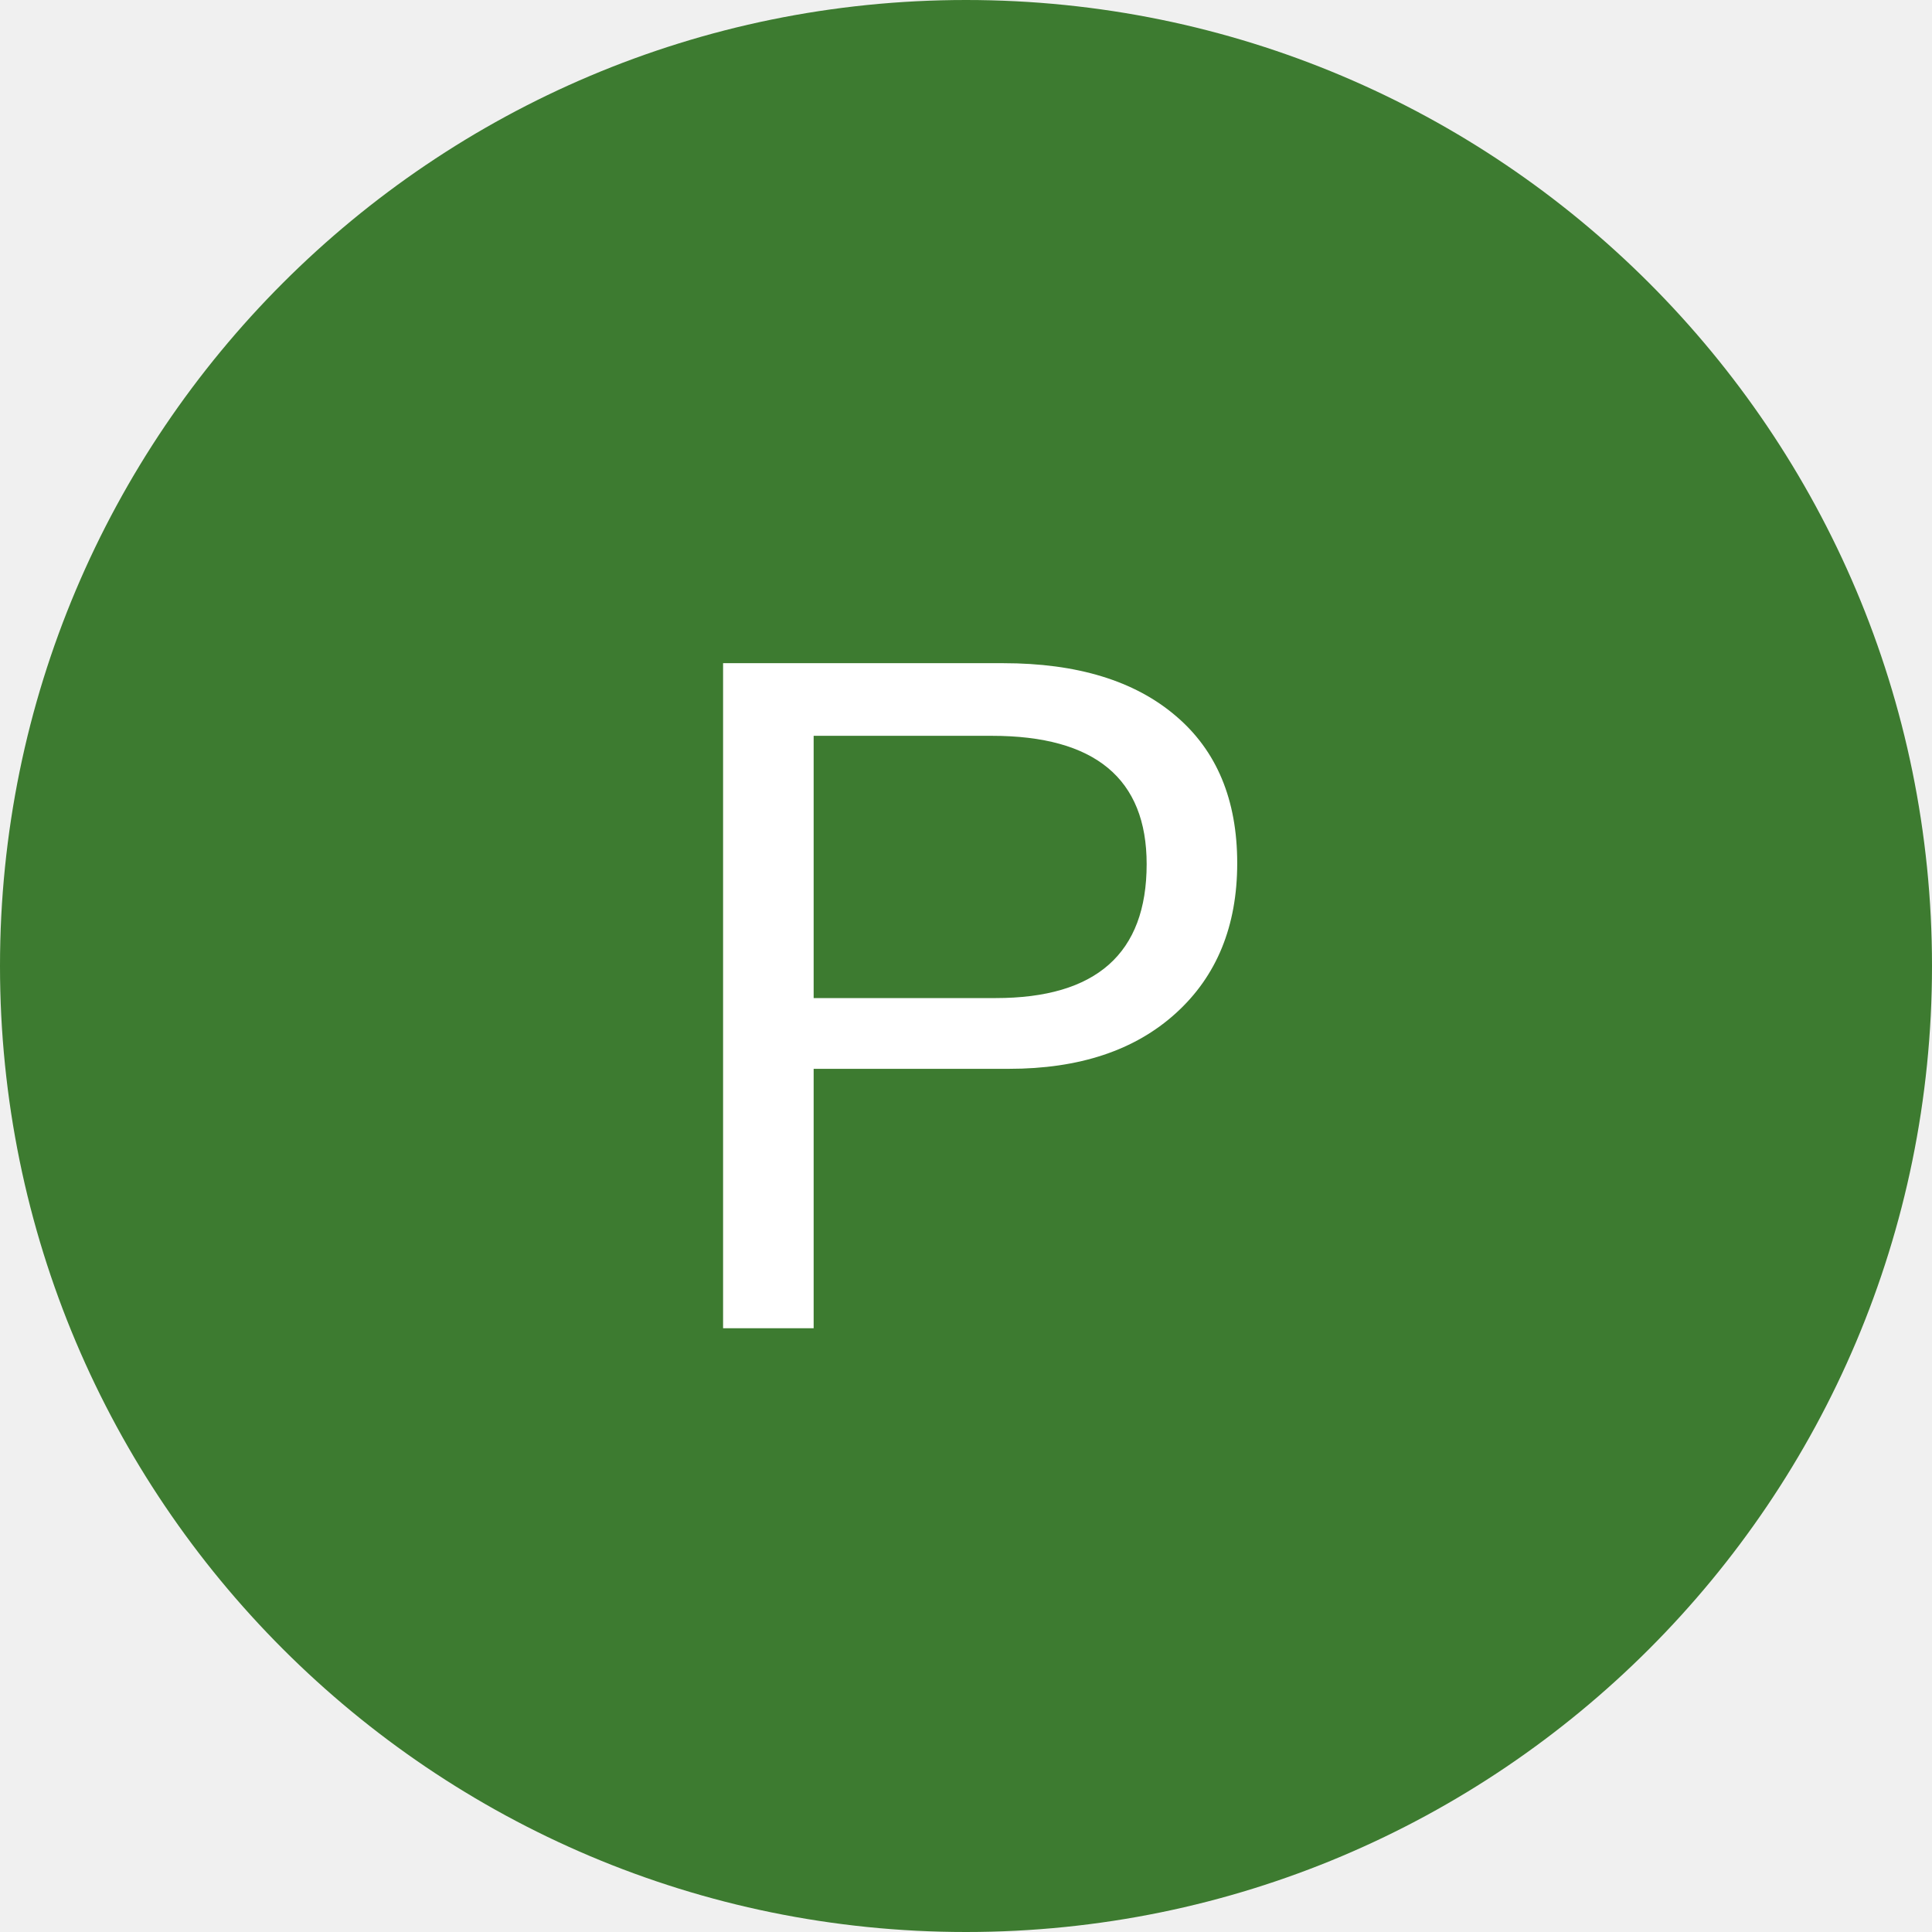
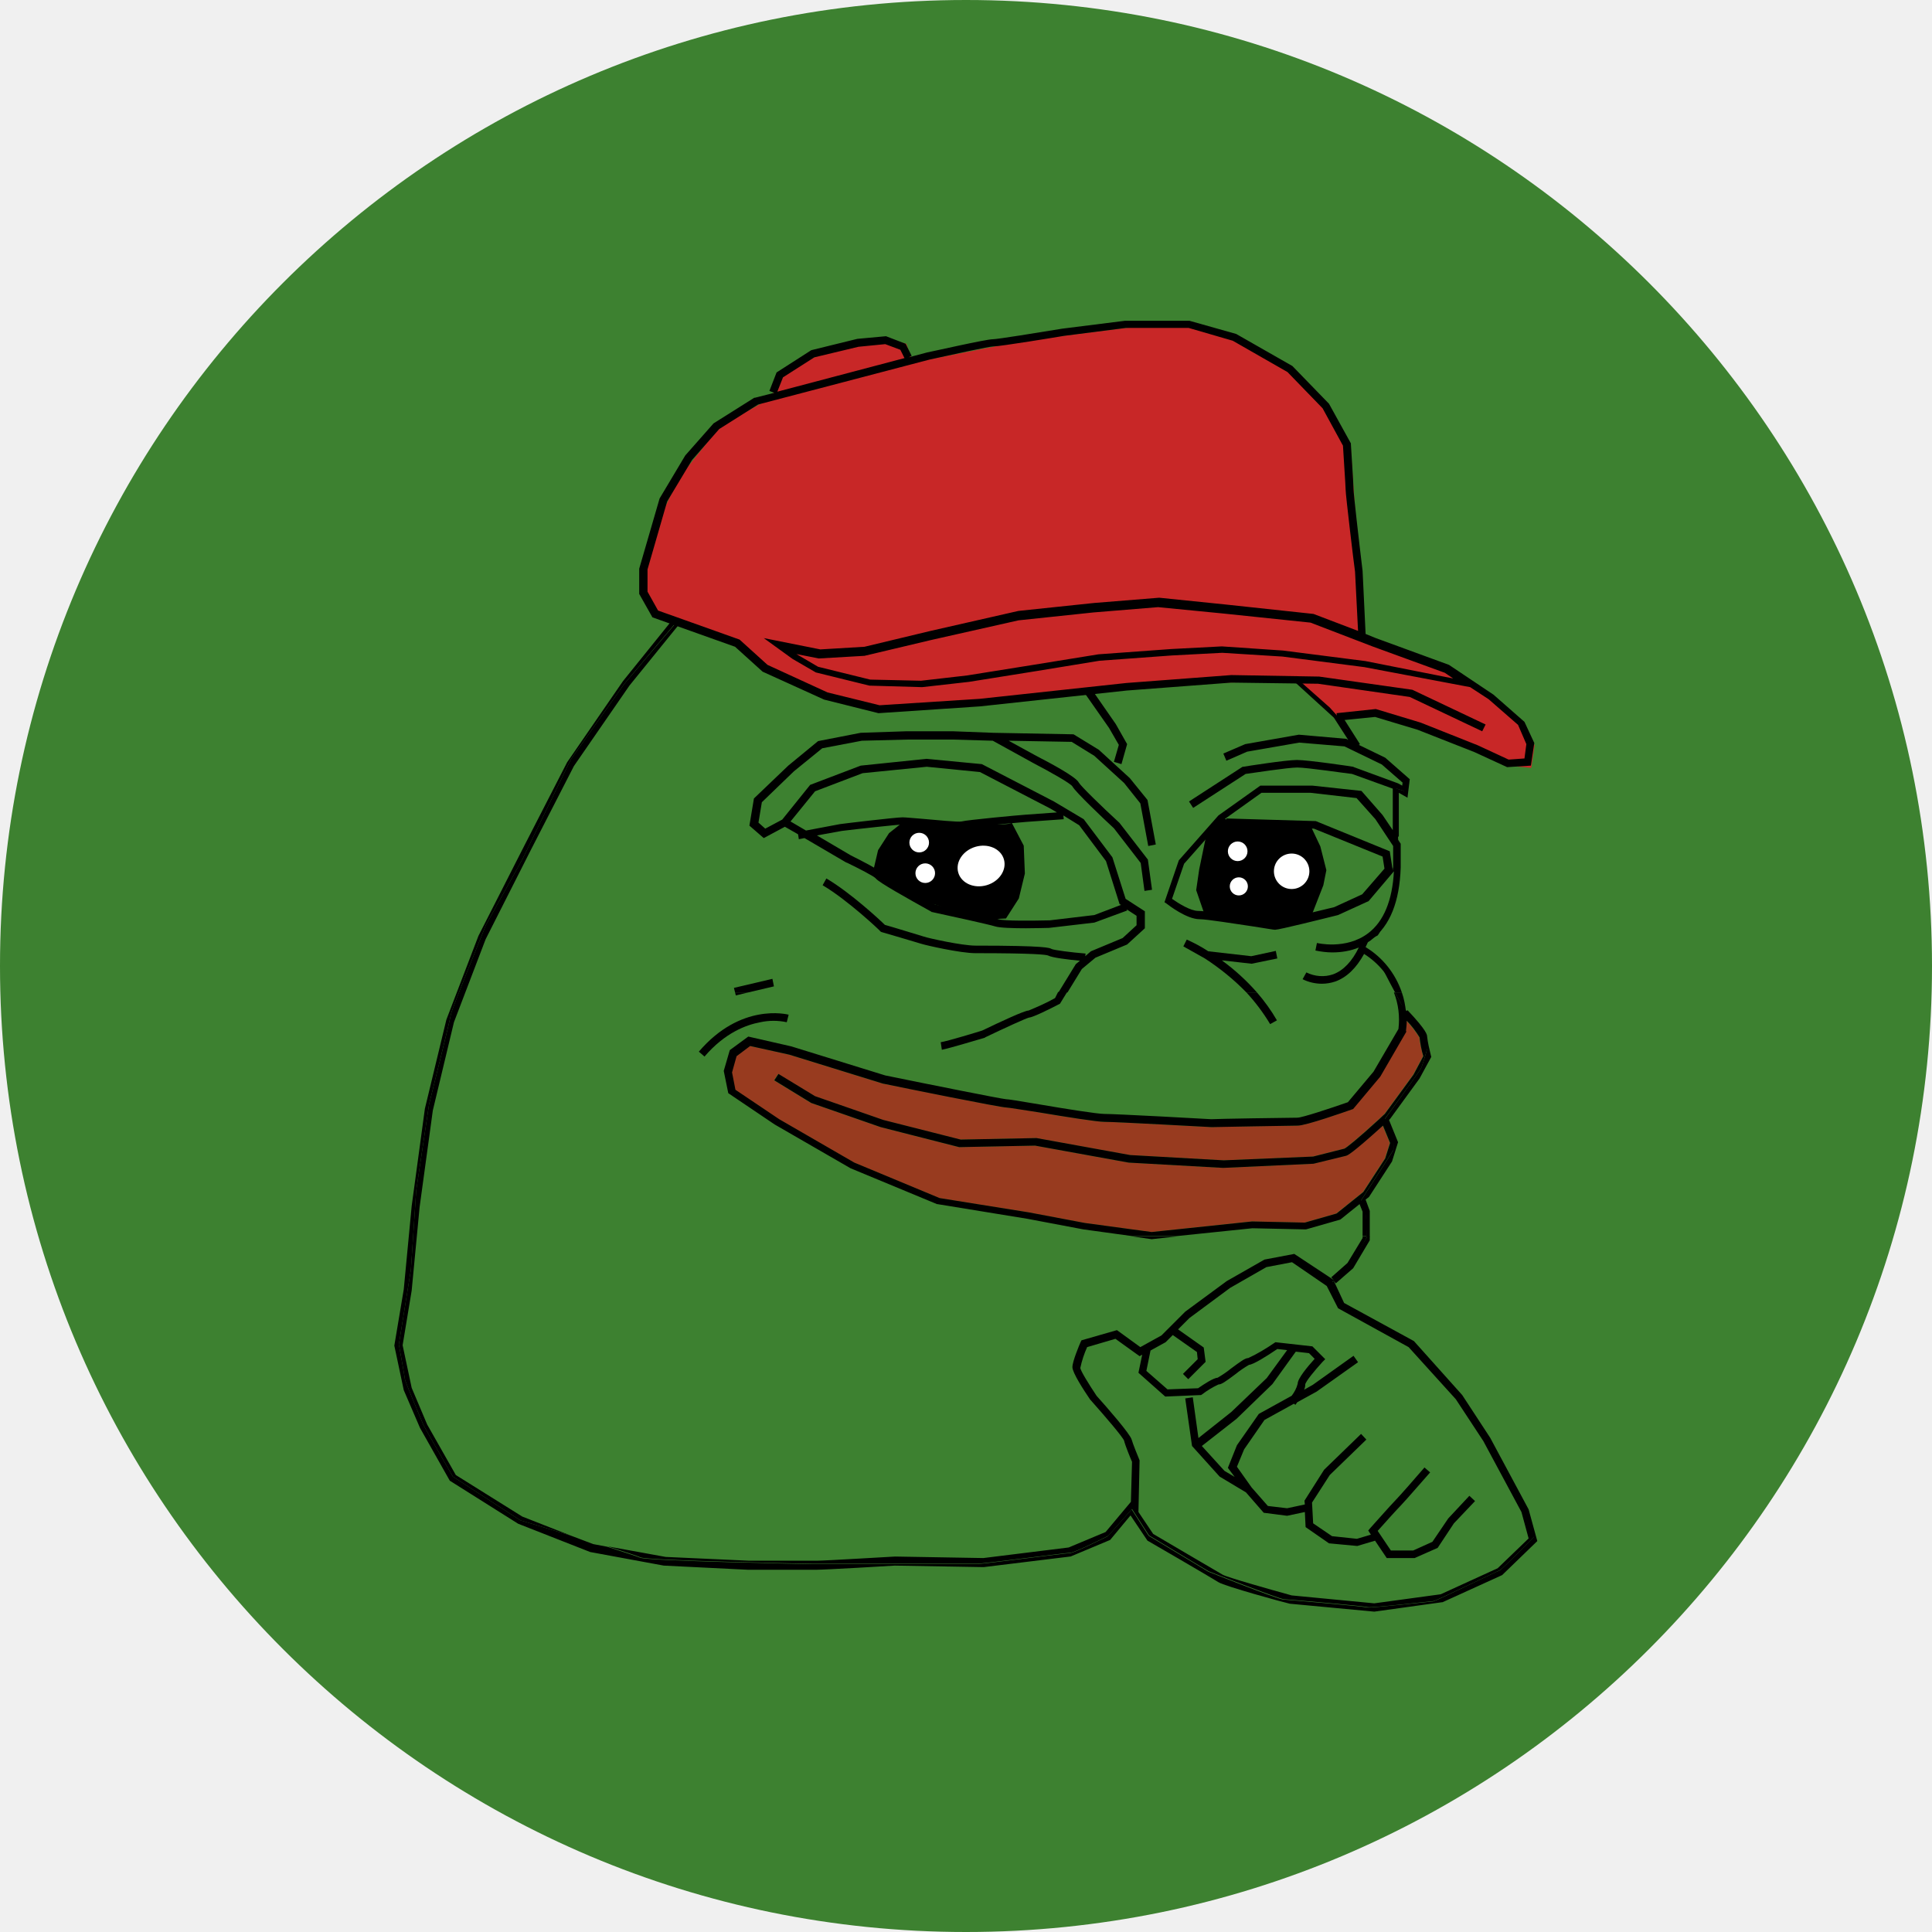
- <svg xmlns="http://www.w3.org/2000/svg" viewBox="0 0 32 32" fill="none">
-   <circle cx="16" cy="16" r="16" fill="#3D7B30" />
-   <text x="16" y="22" text-anchor="middle" font-size="16" fill="#fff" font-family="Arial, sans-serif">P</text>
+ <svg xmlns="http://www.w3.org/2000/svg" version="1.1" id="CIRCLE_OUTLINE_BLACK" x="0px" y="0px" viewBox="0 0 512 512" style="enable-background:new 0 0 512 512;" xml:space="preserve">
+   <style type="text/css">
+ 	.st0{fill:#3D8130;}
+ 	.st1{fill:none;}
+ 	.st2{fill:#983B1F;}
+ 	.st3{fill:#C82727;}
+ 	.st4{fill:#FFFFFF;}
+ </style>
+   <circle class="st0" cx="256" cy="256" r="256" />
+   <path class="st1" d="M157.1,409.2l3.7,0.7c-2.9-0.9-6.3-1.9-9.5-2.9L157.1,409.2z" />
+   <polygon class="st0" points="370,221.8 370,221.8 370,221.8 " />
+   <path class="st0" d="M372.6,268.1L372.6,268.1L372.6,268.1L372.6,268.1z" />
+   <polygon class="st0" points="353.5,339.4 353.5,339.4 353.4,339.3 " />
+   <path class="st0" d="M152.1,203l-11.5,22.4l-11.9,23.5l-8.4,22l-5.6,23.4l-3.5,25.6l-2.1,22.1l-2.4,14.5l2.4,11.3l4.1,9.7l7.6,13.4  l17.6,11l13,5.1c3.2,1,6.6,2,9.5,2.9l15.4,2.8l22,1l18.2,0c2.1,0,20.5-1,20.6-1.1l0,0l0,0l23.4,0.4l22.6-2.8l9.8-4.1l6.7-8l0.3-10.6  c-0.4-0.9-1.7-4.3-2.1-5.6c-0.3-0.9-4.8-6.2-8.9-10.8l-0.1-0.1c-1.8-2.6-4.7-7.1-4.7-8.6c0-1.5,1.8-5.9,2.2-6.7l0.2-0.4l9.4-2.7  l6.2,4.5l5.6-3.1l6.3-6.3l11-8.1l10-5.7l7.9-1.5l10.4,7.1l-0.7-0.8l4.3-3.8l4-6.6v-6.9l-0.8-2l-5.1,4.1l-9.1,2.6l-0.2,0l-14-0.3  l-20.3,2.1l-6.4,0.7l-4.9-0.7l-13.1-1.8l-14.8-2.8l-23.9-3.9l-0.1,0l-22.9-9.5l-20.1-11.6l-12.3-8.3l-1.2-5.9l1.6-5.5l4.9-3.6  l11.4,2.6l24.9,7.7c12.2,2.5,30.8,6.2,32,6.3h0c0.6,0,3,0.4,9,1.4c6.4,1,15.2,2.5,17,2.5c3.1,0,27,1.3,28.4,1.4  c1.3,0,20.7-0.4,22.8-0.4c1.4,0,8.9-2.5,13.4-4.1l6.8-8.1l6.5-11.3c0.4-3.3,0-6.6-1.2-9.7c-1.6-4.2-4.6-7.8-8.4-10.2  c-2,3.8-4.6,6.2-7.6,7.3c-1.1,0.4-2.4,0.6-3.6,0.6c-1.8,0-3.6-0.4-5.1-1.2l1-1.8c2.2,1.1,4.7,1.3,7.1,0.5c2.7-1,5-3.4,6.8-7.1  c-2.2,0.8-4.6,1.3-7,1.3c-1.5,0-3-0.1-4.5-0.5l0.2-1l0.2-1c0.1,0,7.8,1.9,13.6-2.6c4.1-3.1,6.4-8.7,6.8-16.4l-6.7,7.9l-8.1,3.7  c-3.6,0.9-15.6,3.9-16.7,3.9c-0.4,0-2-0.2-5.9-0.9c-4.9-0.8-12.2-1.9-14.1-1.9c-3.4,0-8.2-3.7-8.7-4.1l-0.6-0.4l3.8-11.1l10.5-11.9  l11.1-7.9l13.8,0l13,1.4l5.6,6.4l2.7,4v-10.8l-10.8-3.9c-1.2-0.2-11.9-1.7-14.5-1.7c-2.5,0-12.1,1.5-13.7,1.7l-13.9,9l-1.1-1.7  l14.2-9.2l0.2,0c0.5-0.1,11.3-1.8,14.2-1.8c2.8,0,14.4,1.7,14.9,1.8l0.2,0.1l11.7,4.3l1.1,0.6l0.1-0.8l-5.5-4.8l-9.9-4.8l-12-1  l-13.8,2.4l-5.5,2.4l-0.8-1.9l5.8-2.5l14.2-2.5l12.6,1.1l0.5,0.3l-3.8-5.9l-10.7-9.4l0.1-0.1l-41.6,1.2c0,0-5.4,0.7-11.6,1.5  l5.9,8.5l3,5.3l-1.5,5.3l-2-0.6l1.3-4.5l-2.6-4.5l-6.3-9.1l0.4-0.3c-7.8,1-16.1,2-16.6,2c-0.9,0-34.3,2.5-35.7,2.5  c-2.8-0.2-5.6-0.5-8.3-1.1c-0.5-0.3-22.8-8.4-23.6-8.9c-0.8-0.5-8.6-8-8.6-8l-15.2-4.7l-13.3,16.4L152.1,203z M314.4,248.9  c2,0.9,3.8,2,5.7,3.1l11.4,1.3l6.5-1.4l0.4,2l-6.8,1.4l-7.9-0.9c3.4,2.5,6.5,5.3,9.3,8.5c2,2.3,3.8,4.8,5.3,7.4l-1.8,1  c-1.8-3-3.9-5.9-6.4-8.4c-3.3-3.4-7-6.5-11-9l0,0l-5.8-3.3L314.4,248.9z M200.1,211.5l9.1-8.7l7.9-6.5l11.3-2.2l11.9-0.4l12.7,0  l10.5,0.4l21.3,0.4l6.7,4.1l8.2,7.5l4.7,5.8l2.2,11.8l-2,0.4l-2.1-11.3l-4.3-5.4l-7.9-7.2l-6-3.7l-16.7-0.3l7.3,4  c3.9,2,10.6,5.6,11.3,7.1c0.5,0.8,5.8,6,10.7,10.6l0.1,0.1l7.5,9.7l1.1,8l-2,0.3l-1-7.4l-7.1-9.2c-2.5-2.3-10.3-9.7-11-11.1  c-0.6-0.8-5.8-3.8-10.4-6.2l-10.7-5.9l-10.3-0.3l-12.6,0l-11.8,0.3l-10.5,2l-7.5,6.1l-8.5,8.2l-0.9,5.4l1.8,1.6l4.5-2.4l7.4-9.2  l13.4-5.1l17.4-1.8l14.7,1.4l19.1,9.9l7.9,4.7l7.6,10.1l3.5,11l5.1,3.3v4.5l-4.7,4.3l-8.4,3.5l-3.6,3l-3.8,6.2l-1.9,3.1l-0.2,0.1  c-2.5,1.3-6.9,3.6-8.1,3.6c-0.9,0.2-6.5,2.7-11.5,5.2L261,275c-0.4,0.1-9.2,2.8-11.4,3.2l-0.3-2c1.9-0.3,10.2-2.8,11-3.1  c5-2.4,11.2-5.3,12.3-5.3c2.4-0.9,4.7-2,7-3.3l0.9-1.5l4.6-7.5l1.1-0.9c-3.2-0.3-7.4-0.8-8.5-1.4c-0.5-0.2-3.5-0.6-19.2-0.6  c-3.9,0-13.1-2.1-14.4-2.5c-1-0.3-10.4-3.1-10.5-3.1l-0.2-0.1l-0.2-0.2c-0.1-0.1-8.8-8.4-15.2-12.1l1-1.8c6.2,3.6,14.1,11,15.5,12.3  c1.5,0.4,9.3,2.8,10.3,3.1c1.1,0.4,10.1,2.4,13.7,2.4c18.9,0,19.7,0.5,20.2,0.9c0.7,0.4,5.2,0.9,9,1.2l-0.1,0.7l1.5-1.3l8.4-3.5  l3.7-3.4v-2.5l-2.6-1.7l0.1,0.3l-8.7,3.2l-12,1.4c-0.6,0-3.2,0.1-6.1,0.1c-3.4,0-7.1-0.1-8.2-0.5c-1.6-0.5-11.7-2.7-16.7-3.8l-0.1,0  l-0.1-0.1c-6.3-3.4-14.1-7.7-14.7-8.8c-0.5-0.6-4.4-2.6-7.7-4.2l-0.1,0l-11.1-6.5l-1.5,0.3l-0.2-1.3l-3.5-2l-5.4,2.9l-3.8-3.3  L200.1,211.5z M204.7,259.4l0.5,2l-6.8,1.6l-3.4,0.8l-0.2-0.8l-0.3-1.2L204.7,259.4z M209,268.9l-0.5,2c-2.3-0.5-4.7-0.4-7,0  c-3.8,0.7-9.4,2.9-14.8,9.1l-1.5-1.3C196.3,265.7,208.5,268.7,209,268.9L209,268.9z" />
+   <path class="st0" d="M222.7,218.3c0.6-0.1,14.8-1.8,16.6-1.8c0.7,0,2.7,0.2,5.3,0.4c3.5,0.3,9.4,0.8,10.3,0.7  c1.4-0.4,15.4-1.6,17-1.8l8.3-0.6l-1.7-1l-18.7-9.7l-14.1-1.4l-17,1.7l-12.6,4.8l-6.4,8l4.1,2.4L222.7,218.3z" />
+   <path class="st0" d="M272,217.9c-6.2,0.6-15.7,1.5-16.7,1.7c-0.9,0.2-4.1,0-10.9-0.6c-2.3-0.2-4.5-0.4-5.1-0.4  c-1.4,0-12.2,1.3-16.3,1.7l-6.6,1.2l9,5.3c2.8,1.3,7.6,3.7,8.4,4.9c0.8,0.8,7.6,4.7,13.9,8.1c1.6,0.3,14.8,3.2,16.8,3.9  c1.4,0.5,9.1,0.4,13.6,0.3l11.8-1.4l7.1-2.7l-0.4-0.2l-3.6-11.4l-7.1-9.5l-4.2-2.5l0.1,1L272,217.9z" />
+   <path class="st0" d="M364.4,217.1l-5-5.6l-12.2-1.4h-13l-10.5,7.5l-10,11.3l-3.2,9.3c1.6,1.2,4.8,3.2,6.9,3.2c2.1,0,8.9,1.1,14.4,2  c2.6,0.4,5.2,0.8,5.6,0.8c0.9-0.1,10.3-2.4,16.1-3.8l7.4-3.4l5.9-6.8l-0.5-3.2l-18.2-7.4l-23.3-0.7l0.1-2l23.7,0.7l19.6,8l0.8,5.1  c0-0.3,0-0.6,0-0.9l0-5.6L364.4,217.1z" />
+   <path class="st0" d="M342.6,334.4l-6.8,1.3l-9.6,5.5l-10.8,8l-3,3l6.8,4.8l0.5,3.8l-4.6,4.6l-1.4-1.4l3.9-3.9l-0.2-1.9l-6.4-4.5  l-1.9,1.9l-4,2.2l-1.1,5.4l5.6,4.9l8.1-0.3c1.5-1.1,4-2.7,5.2-2.8c1.2-0.7,2.4-1.5,3.5-2.4c2.7-2.1,3.8-2.8,4.6-2.8  c2.4-1.2,4.7-2.5,6.9-4l0.3-0.2l9.8,1.1l3.4,3.4l-0.7,0.7c-2.1,2.3-4.5,5.3-4.6,6c0,0.5-0.1,1-0.3,1.4l2.3-1.3l10.8-7.7l1.2,1.7  l-11,7.8l-5.1,2.8c-0.2,0.3-0.4,0.6-0.5,0.7l-0.4-0.3l-7.8,4.3l-5.4,7.8l-1.9,4.6l3.9,5.5l4.3,4.9l5.1,0.6l4.7-1l-0.1-1l5.2-8.2  l9.8-9.5l1.4,1.5l-9.7,9.4l-4.7,7.3l0.3,5.5l5,3.4l6.6,0.7l3.7-1.1l-0.7-1.1l0.5-0.6c0.2-0.3,5.6-6.4,6.7-7.4  c0.8-0.8,5.4-6.1,7.7-8.7l1.5,1.3c-0.3,0.3-6.7,7.8-7.8,8.8c-0.8,0.8-4.7,5.1-6.1,6.7l3.5,5.2h5.9l5.1-2.3l4.2-6.2l5.6-6l1.5,1.4  l-5.6,5.9l-4.3,6.5l-6.1,2.7h-7.4l-3.1-4.6l-4.7,1.4l-7.5-0.7l-6.2-4.3l-0.2-4l-4.7,1l-6.2-0.8l-4.7-5.4l-7-4.2l-7.3-8.1l-1.8-12.6  l2-0.3l1.5,10.8l8.7-6.9l9.4-9l5.4-7.4l-2.6-0.3c-2.9,1.9-6.3,4-7.5,4.2c-1.2,0.7-2.4,1.5-3.5,2.4c-2.8,2.1-3.9,2.8-4.6,2.8  c-1.5,0.7-3,1.6-4.3,2.6l-0.3,0.2l-9.5,0.4l-7.1-6.3l1-4.8l-0.7,0.4l-6.4-4.6l-7.5,2.2c-0.8,1.8-1.4,3.6-1.8,5.5  c0.1,0.8,2.3,4.5,4.3,7.4c2.7,3,8.9,10.1,9.3,11.6c0.3,1.1,1.6,4.3,2.1,5.5l0.1,0.2l-0.3,13.6l3.9,5.8c2,1.2,16.7,9.8,18.4,10.8  c1.2,0.7,11.8,3.7,18.3,5.5l21.9,2.1l17.6-2.4l15.1-6.9l8.2-7.9l-1.9-7l-10.1-18.8l-7.3-11.1L373.4,357l-18.7-10.3l-2.8-6  L342.6,334.4z" />
+   <path class="st2" d="M358.5,293.9l-0.3,0.1c-2,0.7-12.2,4.3-14.4,4.3c-2.1,0-22.6,0.3-22.8,0.4l0,0l0,0c-0.3,0-25.3-1.4-28.4-1.4  c-2,0-10.1-1.3-17.3-2.5c-4-0.7-8.1-1.3-8.7-1.3c-1.4,0-27.3-5.3-32.5-6.3l-0.1,0l-24.9-7.7l-10.4-2.3l-3.6,2.7l-1.2,4.3l0.9,4.6  l11.6,7.8l19.9,11.5l22.6,9.4l23.7,3.8l14.8,2.8l17.7,2.4l26.6-2.8l0.1,0l13.9,0.3l8.4-2.4l7.1-5.7l5.8-8.9l1.3-4.1l-1.9-4.6  c-8.4,7.6-9.3,7.9-9.8,8l-8.6,2.1l-23.9,1.1l-0.1,0l-25-1.4l-24.8-4.5l-20,0.4l-0.1,0l-20.8-5.3l-18.4-6.4l-9.8-6l1.1-1.7l9.7,5.9  l18.1,6.3l20.5,5.2l20-0.4l0.1,0l24.8,4.5l24.8,1.4l23.7-1l8.3-2.1c0.5-0.2,3.3-2.4,9.2-7.8c0.8-0.7,1.3-1.2,1.5-1.4l7.6-10.4  l2.6-4.9c-0.4-1.7-0.8-3.3-1-5c-1-1.6-2.1-3-3.4-4.4c0,0.9,0,1.8-0.2,2.7l0,0.2l-6.9,11.9L358.5,293.9z" />
+   <path d="M405.1,400l-10.2-19l-7.4-11.3l-12.8-14.3l-18.5-10.1l-2.7-5.8l-0.5,0.3c0,0,1.7,6.2,2.9,6.8s17.2,8.8,18,9.2  c0.8,0.4,14.7,17,14.7,17l11.2,19.5l6.7,15c0,0-8.6,8.8-9.1,8.9c-0.5,0.1-17.1,8.2-17.6,8.2s-16.6,1.8-17.5,1.6  c-0.9-0.3-20.7-2-22.2-2.1c-1.6-0.1-19.9-7.4-19.9-7.4l-15.8-9.5l-4.5-7l-6.3,7.1c0,0-8.9,4.5-10.1,4.5c-1.2,0-23,2.9-24.7,2.9  h-43.9c0,0-43.4-0.8-45.3-1.7c-0.6-0.3-4.1-1.4-8.7-2.9l-3.7-0.7l-5.8-2.2c-7.1-2.2-13.5-4.1-13.5-4.1l-17.9-11.6  c0,0-7.5-13-7.8-13.7c-0.3-0.7-4.9-11.6-4.9-12.1c0-0.5-1.6-9.2-1.6-9.2l3.2-19.9l1.4-20.9l3.4-22.8c0,0,5.7-22.9,5.8-23.9  c0.1-1.1,9.3-23.7,9.3-23.7l9.7-17.5l12.8-26.4l14.1-19.9l13.7-16.3l0.9,0.3l0,0l-1.6-1.3l-13.3,16.5l-14.8,21.5l-11.6,22.6  L126.8,248l-8.5,22.2l-5.7,23.6l-3.5,25.8l-2.1,22.1l-2.5,14.9l2.5,11.8l4.3,10l7.9,14l18.1,11.4l19.1,7.5l19.5,3.6l22.3,1.1h18.2  c2.1,0,19.6-1,20.7-1.1l23.5,0.4l0.1,0l22.9-2.8l0.1,0l10.5-4.4l5.4-6.5l4.5,6.7l0.2,0.1c0.2,0.1,16.9,9.8,18.6,10.9  c1.8,1.1,17.1,5.3,18.9,5.7l22.4,2.1l18-2.5l0.1,0l15.6-7.1l0.2-0.1l9.3-9L405.1,400z" />
+   <path d="M165.4,181.3l-14.1,19.9l-12.8,26.4l-9.7,17.5c0,0-9.2,22.6-9.3,23.7c-0.1,1.1-5.8,23.9-5.8,23.9l-3.4,22.8l-1.4,20.9  l-3.2,19.9c0,0,1.6,8.7,1.6,9.2c0,0.5,4.6,11.4,4.9,12.1c0.3,0.7,7.8,13.7,7.8,13.7l17.9,11.6c0,0,6.4,1.9,13.5,4.1l-13-5.1  l-17.6-11l-7.6-13.4l-4.1-9.7l-2.4-11.3l2.4-14.5l2.1-22.1l3.5-25.6l5.6-23.4l8.4-22l11.9-23.5l11.5-22.4l14.7-21.3l13.3-16.4  l-0.9-0.3L165.4,181.3z" />
+   <path d="M343,332.3l-7.9,1.5l-10,5.7l-11,8.1l-6.3,6.3l-5.6,3.1l-6.2-4.5l-9.4,2.7l-0.2,0.4c-0.4,0.9-2.2,5.2-2.2,6.7  c0,1.5,3,6.1,4.7,8.6l0.1,0.1c4.1,4.6,8.6,9.9,8.9,10.8c0.3,1.3,1.7,4.7,2.1,5.6l-0.3,10.6l-6.7,8l-9.8,4.1l-22.6,2.8l-23.4-0.4l0,0  l0,0c-0.2,0-18.6,1.1-20.6,1.1l-18.2,0l-22-1l-15.4-2.8c4.5,1.4,8.1,2.6,8.7,2.9c1.8,0.9,45.3,1.7,45.3,1.7h43.9  c1.7,0,23.6-2.9,24.7-2.9c1.2,0,10.1-4.5,10.1-4.5l6.3-7.1l4.5,7l15.8,9.5c0,0,18.3,7.2,19.9,7.4c1.6,0.1,21.3,1.8,22.2,2.1  c0.9,0.3,17-1.6,17.5-1.6s17.1-8,17.6-8.2c0.5-0.1,9.1-8.9,9.1-8.9l-6.7-15l-11.2-19.5c0,0-13.9-16.6-14.7-17  c-0.8-0.4-16.8-8.6-18-9.2s-2.9-6.8-2.9-6.8l0.5-0.3l0-0.1L343,332.3z M354.6,346.7l18.7,10.3l12.5,13.8l7.3,11.1l10.1,18.8l1.9,7  l-8.2,7.9l-15.1,6.9l-17.6,2.4l-21.9-2.1c-6.5-1.8-17.1-4.8-18.3-5.5c-1.7-1-16.4-9.6-18.4-10.8l-3.9-5.8l0.3-13.6L302,387  c-0.5-1.2-1.8-4.4-2.1-5.5c-0.4-1.5-6.6-8.6-9.3-11.6c-2-3-4.3-6.7-4.3-7.4c0.4-1.9,1-3.7,1.8-5.5l7.5-2.2l6.4,4.6l0.7-0.4l-1,4.8  l7.1,6.3l9.5-0.4l0.3-0.2c1.3-1,2.8-1.9,4.3-2.6c0.8,0,1.8-0.7,4.6-2.8c1.1-0.9,2.3-1.7,3.5-2.4c1.2-0.1,4.7-2.3,7.5-4.2l2.6,0.3  l-5.4,7.4l-9.4,9l-8.7,6.9l-1.5-10.8l-2,0.3l1.8,12.6l7.3,8.1l7,4.2l4.7,5.4l6.2,0.8l4.7-1l0.2,4l6.2,4.3l7.5,0.7l4.7-1.4l3.1,4.6  h7.4l6.1-2.7l4.3-6.5l5.6-5.9l-1.5-1.4l-5.6,6l-4.2,6.2l-5.1,2.3h-5.9l-3.5-5.2c1.4-1.6,5.3-5.9,6.1-6.7c1.1-1.1,7.5-8.5,7.8-8.8  l-1.5-1.3c-2.3,2.7-6.9,7.9-7.7,8.7c-1.1,1.1-6.5,7.2-6.7,7.4l-0.5,0.6l0.7,1.1l-3.7,1.1l-6.6-0.7l-5-3.4l-0.3-5.5l4.7-7.3l9.7-9.4  l-1.4-1.5l-9.8,9.5l-5.2,8.2l0.1,1l-4.7,1l-5.1-0.6l-4.3-4.9l-3.9-5.5l1.9-4.6l5.4-7.8l7.8-4.3l0.4,0.3c0.1-0.2,0.3-0.4,0.5-0.7  l5.1-2.8l11-7.8l-1.2-1.7l-10.8,7.7l-2.3,1.3c0.2-0.4,0.3-0.9,0.3-1.4c0.1-0.8,2.5-3.7,4.6-6l0.7-0.7l-3.4-3.4l-9.8-1.1l-0.3,0.2  c-2.2,1.5-4.5,2.9-6.9,4c-0.8,0-1.9,0.8-4.6,2.8c-1.1,0.9-2.3,1.7-3.5,2.4c-1.2,0.1-3.6,1.7-5.2,2.8l-8.1,0.3l-5.6-4.9l1.1-5.4  l4-2.2l1.9-1.9l6.4,4.5l0.2,1.9l-3.9,3.9l1.4,1.4l4.6-4.6l-0.5-3.8l-6.8-4.8l3-3l10.8-8l9.6-5.5l6.8-1.3l9.2,6.3L354.6,346.7z   M327.2,391.4l-2.7-1.6l-6-6.6l9.2-7.2l9.5-9.2l6.2-8.6l3.5,0.4l1.5,1.5c-1.9,2.1-4.5,5.2-4.5,6.6c-0.3,1.2-0.9,2.3-1.6,3.2  l-8.7,4.8l-5.8,8.3l-2.4,6L327.2,391.4z" />
+   <path d="M351.7,187.6l5.1,6.7c0,0,2.5,3.9,3.4,4.2c0.9,0.3,9.2,5.1,9.2,5.1l3.4,3.8l-0.7,2.2l-2.6-0.8l0.4,12.9h0.8v-11.6l2.3,1.3  l0.6-4.9l-6.5-5.7l-7-3.4l0.3-0.2l-5.4-8.5l-10.9-9.6l-1.2,1.4l1.1,0L351.7,187.6z" />
+   <path d="M368.7,240.3c0,0-3.7,7.4-4.1,7.6c-0.4,0.3-3.7,1.7-3.7,1.7l0.3,1.8c1.5,1.1,3,2.3,4.3,3.6c0.2,0.3,2.4,4.7,4.2,8h1.8  c-1.7-5-5.1-9.3-9.6-12c0.2-0.4,0.4-0.9,0.6-1.3c0.3-0.2,0.7-0.4,1-0.7c4.9-3.7,7.4-10.1,7.7-19.1v-6.3l-1.2-1.8l0.3,9.7  L368.7,240.3z" />
+   <path d="M353.5,190.2l3.8,5.9l-0.5-0.3l-12.6-1.1l-14.2,2.5l-5.8,2.5l0.8,1.9l5.5-2.4l13.8-2.4l12,1l9.9,4.8l5.5,4.8l-0.1,0.8  l-1.1-0.6l-11.7-4.3l-0.2-0.1c-0.5-0.1-12-1.8-14.9-1.8c-2.9,0-13.7,1.7-14.2,1.8l-0.2,0l-14.2,9.2l1.1,1.7l13.9-9  c1.6-0.2,11.2-1.7,13.7-1.7c2.6,0,13.3,1.6,14.5,1.7l10.8,3.9V220l-2.7-4l-5.6-6.4l-13-1.4l-13.8,0l-11.1,7.9l-10.5,11.9l-3.8,11.1  l0.6,0.4c0.5,0.4,5.3,4.1,8.7,4.1c1.9,0,9.3,1.2,14.1,1.9c3.9,0.6,5.5,0.9,5.9,0.9c1.1,0,13.1-3,16.7-3.9l8.1-3.7l6.7-7.9  c-0.4,7.7-2.7,13.3-6.8,16.4c-5.9,4.5-13.6,2.6-13.6,2.6l-0.2,1l-0.2,1c1.5,0.3,3,0.5,4.5,0.5c2.4,0,4.8-0.4,7-1.3  c-1.8,3.7-4.1,6.1-6.8,7.1c-2.3,0.8-4.9,0.6-7.1-0.5l-1,1.8c1.6,0.8,3.4,1.2,5.1,1.2c1.2,0,2.4-0.2,3.6-0.6c3-1.1,5.5-3.5,7.6-7.3  c3.8,2.4,6.8,6,8.4,10.2h0.3c-1.7-3.3-4-7.7-4.2-8c-1.4-1.3-2.8-2.5-4.3-3.6l-0.3-1.8c0,0,3.3-1.4,3.7-1.7c0.4-0.3,4.1-7.6,4.1-7.6  l1.6-8.7l-0.3-9.7l0,0h0l-0.4-12.9l2.6,0.8l0.7-2.2l-3.4-3.8c0,0-8.3-4.9-9.2-5.1c-0.9-0.3-3.4-4.2-3.4-4.2l-5.1-6.7l-7.8-7l-1.1,0  l-0.1,0.1L353.5,190.2z M369.1,230.7l-0.8-5.1l-19.6-8l-23.7-0.7l-0.1,2l23.3,0.7l18.2,7.4l0.5,3.2l-5.9,6.8l-7.4,3.4  c-5.8,1.4-15.2,3.7-16.1,3.8c-0.4,0-3-0.4-5.6-0.8c-5.5-0.9-12.3-2-14.4-2c-2,0-5.2-2-6.9-3.2l3.2-9.3l10-11.3l10.5-7.5h13l12.2,1.4  l5,5.6l4.7,7.1l0,5.6C369.1,230.1,369.1,230.4,369.1,230.7L369.1,230.7z" />
+   <polygon points="305.2,328.4 311.6,327.7 300.3,327.7 " />
+   <path d="M362.1,328.1c-0.3,0.5-6.1,9.9-6.1,9.9l-2.6,1.4l0.6,0.7l4.6-4l4.4-7.4v-1h-0.9C362.2,327.9,362.2,328,362.1,328.1z" />
+   <path d="M362.1,328.1c0-0.1,0.1-0.3,0.1-0.4h-1.1v0.4l-4,6.6l-4.3,3.8l0.7,0.8l0.1,0.1l2.6-1.4C356.1,338,361.9,328.7,362.1,328.1z" />
+   <path d="M371.7,266.8l0.9,1.3c-0.2-1.7-0.5-3.4-1.1-5.1h-1.8C370.8,265.1,371.7,266.8,371.7,266.8z" />
+   <path d="M378.2,278c-0.1,0.5-1.3,4.5-1.6,5.1c-0.3,0.7-9.7,13.6-9.7,13.6l2.2,4.5c0,0,0.4,3.2,0.1,3.7c-0.3,0.5-8.6,13.4-8.6,13.4  l1.3,3.6c0,0,0.3,4.5,0.2,5.9h0.9v-6.9l-1.1-3l0,0l0.9-0.7l6.1-9.4l1.6-5.1l-2.4-5.9c0.2-0.2,0.3-0.3,0.3-0.3l7.8-10.7l3.1-5.7  l-0.1-0.4c-0.4-1.6-0.8-3.3-1-5c0-0.4,0-1.5-5.2-7l-0.4,0.4l3.1,4.4C375.7,272.5,378.3,277.5,378.2,278z" />
+   <path d="M369.7,263h-0.3c1.2,3.1,1.6,6.4,1.2,9.7L364,284l-6.8,8.1c-4.6,1.6-12.1,4.1-13.4,4.1c-2.1,0-21.5,0.3-22.8,0.4  c-1.5-0.1-25.3-1.4-28.4-1.4c-1.8,0-10.6-1.4-17-2.5c-5.9-1-8.4-1.4-9-1.4h0c-1.3-0.1-19.8-3.8-32-6.3l-24.9-7.7l-11.4-2.6l-4.9,3.6  l-1.6,5.5l1.2,5.9l12.3,8.3l20.1,11.6l22.9,9.5l0.1,0l23.9,3.9l14.8,2.8l13.1,1.8h11.4l20.3-2.1l14,0.3l0.2,0l9.1-2.6l5.1-4.1l0.8,2  v6.5h1.1c0.1-1.4-0.2-5.9-0.2-5.9l-1.3-3.6c0,0,8.3-12.9,8.6-13.4c0.3-0.5-0.1-3.7-0.1-3.7l-2.2-4.5c0,0,9.5-12.9,9.7-13.6  c0.3-0.7,1.4-4.6,1.6-5.1c0.1-0.5-2.5-5.5-2.5-5.5l-3.1-4.4l0,0l0,0l-0.9-1.3C371.7,266.8,370.8,265.1,369.7,263z M372.6,273.2  c0.1-0.9,0.2-1.8,0.2-2.7c1.3,1.3,2.4,2.8,3.4,4.4c0.2,1.7,0.5,3.4,1,5l-2.6,4.9l-7.6,10.4c-0.2,0.2-0.8,0.7-1.5,1.4  c-5.9,5.4-8.6,7.5-9.2,7.8l-8.3,2.1l-23.7,1l-24.8-1.4l-24.8-4.5l-0.1,0l-20,0.4l-20.5-5.2l-18.1-6.3l-9.7-5.9l-1.1,1.7l9.8,6  l18.4,6.4l20.8,5.3l0.1,0l20-0.4l24.8,4.5l25,1.4l0.1,0l23.9-1.1l8.6-2.1c0.4-0.1,1.4-0.4,9.8-8l1.9,4.6l-1.3,4.1l-5.8,8.9l-7.1,5.7  l-8.4,2.4l-13.9-0.3l-0.1,0l-26.6,2.8l-17.7-2.4l-14.8-2.8l-23.7-3.8l-22.6-9.4l-19.9-11.5l-11.6-7.8l-0.9-4.6l1.2-4.3l3.6-2.7  l10.4,2.3l24.9,7.7l0.1,0c5.2,1.1,31,6.3,32.5,6.3c0.5,0,4.7,0.7,8.7,1.3c7.2,1.2,15.3,2.5,17.3,2.5c3.1,0,28.1,1.4,28.4,1.4l0,0  l0,0c0.2,0,20.7-0.4,22.8-0.4c2.2,0,12.4-3.6,14.4-4.3l0.3-0.1l7.2-8.6l6.9-11.9L372.6,273.2z" />
+   <path d="M201.5,270.9c2.3-0.5,4.7-0.5,7,0l0.5-2c-0.5-0.1-12.7-3.2-23.8,9.8l1.5,1.3C192.1,273.7,197.7,271.6,201.5,270.9z" />
+   <polygon points="198.3,263 205.1,261.4 204.7,259.4 194.5,261.8 194.8,263 " />
+   <polygon points="195,263.8 198.3,263 194.8,263 " />
+   <path d="M319.3,254c4,2.6,7.7,5.6,11,9h2.8c-2.8-3.2-5.9-6-9.3-8.5l7.9,0.9l6.8-1.4l-0.4-2l-6.5,1.4l-11.4-1.3  c-1.8-1.2-3.7-2.2-5.7-3.1l-0.9,1.8L319.3,254L319.3,254z" />
+   <path d="M336.6,271.4l1.8-1c-1.5-2.6-3.3-5.1-5.3-7.4h-2.8C332.7,265.6,334.8,268.4,336.6,271.4z" />
+   <path d="M208,219.1l3.5,2l0.2,1.3l1.5-0.3l11.1,6.5l0.1,0c3.3,1.6,7.2,3.6,7.7,4.2c0.7,1,8.4,5.3,14.7,8.8l0.1,0.1l0.1,0  c5.1,1.1,15.1,3.3,16.7,3.8c1.2,0.4,4.9,0.5,8.2,0.5c2.9,0,5.6-0.1,6.1-0.1l12-1.4l8.7-3.2l-0.1-0.3l2.6,1.7v2.5l-3.7,3.4l-8.4,3.5  l-1.5,1.3l0.1-0.7c-3.8-0.3-8.3-0.9-9-1.2c-0.5-0.3-1.3-0.9-20.2-0.9c-3.6,0-12.6-2-13.7-2.4c-1-0.3-8.8-2.7-10.3-3.1  c-1.3-1.3-9.2-8.6-15.5-12.3l-1,1.8c6.5,3.8,15.2,12,15.2,12.1l0.2,0.2l0.2,0.1c0.1,0,9.5,2.8,10.5,3.1c1.2,0.4,10.4,2.5,14.4,2.5  c15.7,0,18.6,0.4,19.2,0.6c1.1,0.6,5.3,1.1,8.5,1.4l-1.1,0.9l-4.6,7.5h2.4l3.8-6.2l3.6-3l8.4-3.5l4.7-4.3v-4.5l-5.1-3.3l-3.5-11  l-7.6-10.1l-7.9-4.7l-19.1-9.9l-14.7-1.4l-17.4,1.8l-13.4,5.1l-7.4,9.2l-4.5,2.4l-1.8-1.6l0.9-5.4l8.5-8.2l7.5-6.1l10.5-2l11.8-0.3  l12.6,0l10.3,0.3l10.7,5.9c4.6,2.4,9.9,5.4,10.4,6.2c0.7,1.4,8.5,8.8,11,11.1l7.1,9.2l1,7.4l2-0.3l-1.1-8l-7.5-9.7l-0.1-0.1  c-4.9-4.5-10.2-9.7-10.7-10.6c-0.7-1.5-7.4-5.1-11.3-7.1l-7.3-4l16.7,0.3l6,3.7l7.9,7.2l4.3,5.4l2.1,11.3l2-0.4l-2.2-11.8l-4.7-5.8  l-8.2-7.5l-6.7-4.1l-21.3-0.4l-10.5-0.4l-12.7,0l-11.9,0.4l-11.3,2.2l-7.9,6.5l-9.1,8.7l-1.2,7.2l3.8,3.3L208,219.1z M286,218.7  l7.1,9.5l3.6,11.4l0.4,0.2l-7.1,2.7l-11.8,1.4c-4.5,0.1-12.2,0.2-13.6-0.3c-2-0.7-15.2-3.5-16.8-3.9c-6.3-3.4-13.2-7.3-13.9-8.1  c-0.8-1.1-5.6-3.5-8.4-4.9l-9-5.3l6.6-1.2c4.1-0.5,14.9-1.7,16.3-1.7c0.6,0,2.8,0.2,5.1,0.4c6.8,0.6,10,0.8,10.9,0.6  c1-0.2,10.5-1.2,16.7-1.7l9.8-0.7l-0.1-1L286,218.7z M216,209.7l12.6-4.8l17-1.7l14.1,1.4l18.7,9.7l1.7,1l-8.3,0.6  c-1.6,0.1-15.6,1.4-17,1.8c-0.9,0.2-6.7-0.4-10.3-0.7c-2.6-0.2-4.6-0.4-5.3-0.4c-1.8,0-16,1.7-16.6,1.8l-9,1.7l-4.1-2.4L216,209.7z" />
+   <path d="M279.6,264.5c-2.3,1.3-4.6,2.3-7,3.3c-1.1,0-7.3,2.9-12.3,5.3c-0.9,0.3-9.1,2.8-11,3.1l0.3,2c2.1-0.4,11-3.1,11.4-3.2  l0.1-0.1c5-2.4,10.7-5,11.5-5.2c1.2-0.1,5.6-2.3,8.1-3.6l0.2-0.1l1.9-3.1h-2.4L279.6,264.5z" />
+   <path d="M289.2,182.6l-1.3,0.9c0.6-0.1,1.2-0.1,1.8-0.2L289.2,182.6z" />
+   <path d="M293.9,192.9l2.6,4.5l-1.3,4.5l2,0.6l1.5-5.3l-3-5.3l-5.9-8.5c-0.6,0.1-1.2,0.1-1.8,0.2l-0.4,0.3L293.9,192.9z" />
+   <path class="st3" d="M355.1,190.5l8.9-0.9c0,0,22.2,6.6,23.1,7.5s12.1,5.8,12.1,5.8l6.6,0.6l0.9-6l-4.9-7l-14.1-10.4l-16.1-7.8  l-10.1-3.5l-3.6-51l-8.5-12.7l-12.7-10.4l-16.4-8.1l-17-0.3l-32,4l-29.4,5.8l-1.7-5c-2.3-0.6-4.6-1-6.9-1.3  c-1.7,0-17.3,4.8-17.3,4.8l-9.5,5l-2,5.8l-13.6,7.5l-11,13.8l-6.3,13.3c0,0-3.2,13.3-3.2,14.1s1.7,8.1,2.9,8.6s10.1,2.9,10.1,2.9  l11.7,5.8l16.9,9.8l21,6.9c0,0,19.9-1.4,21.9-1.4s32-3.2,33.7-3.2s34.6-2.6,35.5-2.6s20.5-0.3,20.5-0.3l7.8,6.9L355.1,190.5z" />
+   <polyline points="347.3,218.8 349.9,224.3 351.5,230.6 350.7,234.6 347.3,243.3 336.5,245.1 319.1,242 317,235.9 317.8,230.4   319.6,221.7 324.1,216.7 327,218.3 346.2,218.8 " />
+   <path d="M268.1,218l3.2,6.1l0.3,7.4l-1.6,6.6l-3.4,5.3l-5.5,0.3l-21.1-6.3l-8.4-7.4l1.1-4.7l2.9-4.5l3.9-3.1l14.8,0.4  C254.1,218,267.5,219.1,268.1,218z" />
+   <path d="M404,191.3l-8.2-7.2l-11.8-7.9l-19.4-7.1l-2.7-1.1l-0.8-16.7c-1-8.2-2.4-20.6-2.4-21.6c0-1.4-0.7-11.6-0.7-12l0-0.2  l-5.8-10.5l-9.7-10l-14.9-8.5L315.2,85h-17l-16.7,2.1c-6.7,1.1-17.2,2.8-18.4,2.8c-1.8,0-15.8,3.2-17.4,3.5l-4.9,1.3l0.8-0.4  l-1.6-3.2l-5.2-2l-7.6,0.7L215,92.8l-9.2,5.9l-1.9,4.9l1.3,0.5l-5.1,1.3l-0.2,0l-10.8,6.8l-7.5,8.5l-6.8,11.4l-5.4,18.6v6.7l3.5,6.2  l21.9,7.8l7.3,6.6l16.3,7.4l14.4,3.6l26.9-1.8l38.9-4.2l27.7-2.1l23,0.3l24.3,3.5l19.2,9.1l0.9-1.8l-19.4-9.2l-24.7-3.5l-23.3-0.4  l-27.8,2.1l-38.9,4.2l-26.5,1.7l-13.8-3.4l-15.9-7.3l-7.4-6.7l-21.6-7.7l-2.8-5v-5.9l5.2-18l6.6-11l7.2-8.2l10.3-6.5l45.4-11.9  c5.9-1.3,15.8-3.5,17-3.5c1.8,0,17-2.5,18.7-2.8l16.4-2.1h16.6l11.7,3.4l14.5,8.3l9.3,9.6l5.4,9.9c0.2,3.7,0.7,10.6,0.7,11.6  c0,1.4,2.2,19.8,2.5,21.8l0.8,15.7l-11.8-4.5l-23.3-2.5l-17.6-1.8l-17.3,1.4l-20,2.1l-23.3,5.3l-17.5,4.2l-11.7,0.7l-15-3l7.6,5.5  l6.2,3.6l14.2,3.5l13.9,0.4l0.1,0l12.4-1.4l17.5-2.8l17.1-2.8l19.2-1.4l13.3-0.7l16,1l21.7,2.8l28,5.3l4.9,3.2l7.8,6.8l2.2,5.1  l-0.5,3.8l-4.2,0.3l-8.2-3.8l-15.1-6l-11.9-3.6l-10.4,1.1l0.2,2l10-1l11.3,3.4l15,5.9l8.7,4l6.3-0.4l0.9-6L404,191.3z M206,103.8  l1.5-3.8l8.3-5.3l11.7-2.8l7.1-0.7l4,1.5l1.1,2.2L206,103.8z M361.9,175.2l-0.2,1L361.9,175.2l-21.9-2.8l-16.2-1.1l-13.4,0.7  l-19.3,1.4l-17.3,2.8l-17.5,2.8l-12.2,1.4l-13.5-0.3l-13.8-3.4l-5.8-3.4l-0.1,0l6.1,1.2l12.1-0.7l17.7-4.2l23.1-5.2l19.9-2.1  l17.1-1.4l17.4,1.7l23,2.4l16.4,6.3l19.2,7l2.2,1.5L361.9,175.2z" />
+   <ellipse transform="matrix(0.9585 -0.2851 0.2851 0.9585 -54.6422 83.6469)" class="st4" cx="260" cy="229.5" rx="6.3" ry="5.3" />
+   <circle class="st4" cx="245.2" cy="231.4" r="2.6" />
+   <circle class="st4" cx="243.6" cy="223.3" r="2.6" />
+   <circle class="st4" cx="328.3" cy="234.9" r="2.4" />
+   <circle class="st4" cx="328" cy="225.6" r="2.6" />
+   <circle class="st4" cx="342.3" cy="230.9" r="4.7" />
</svg>
